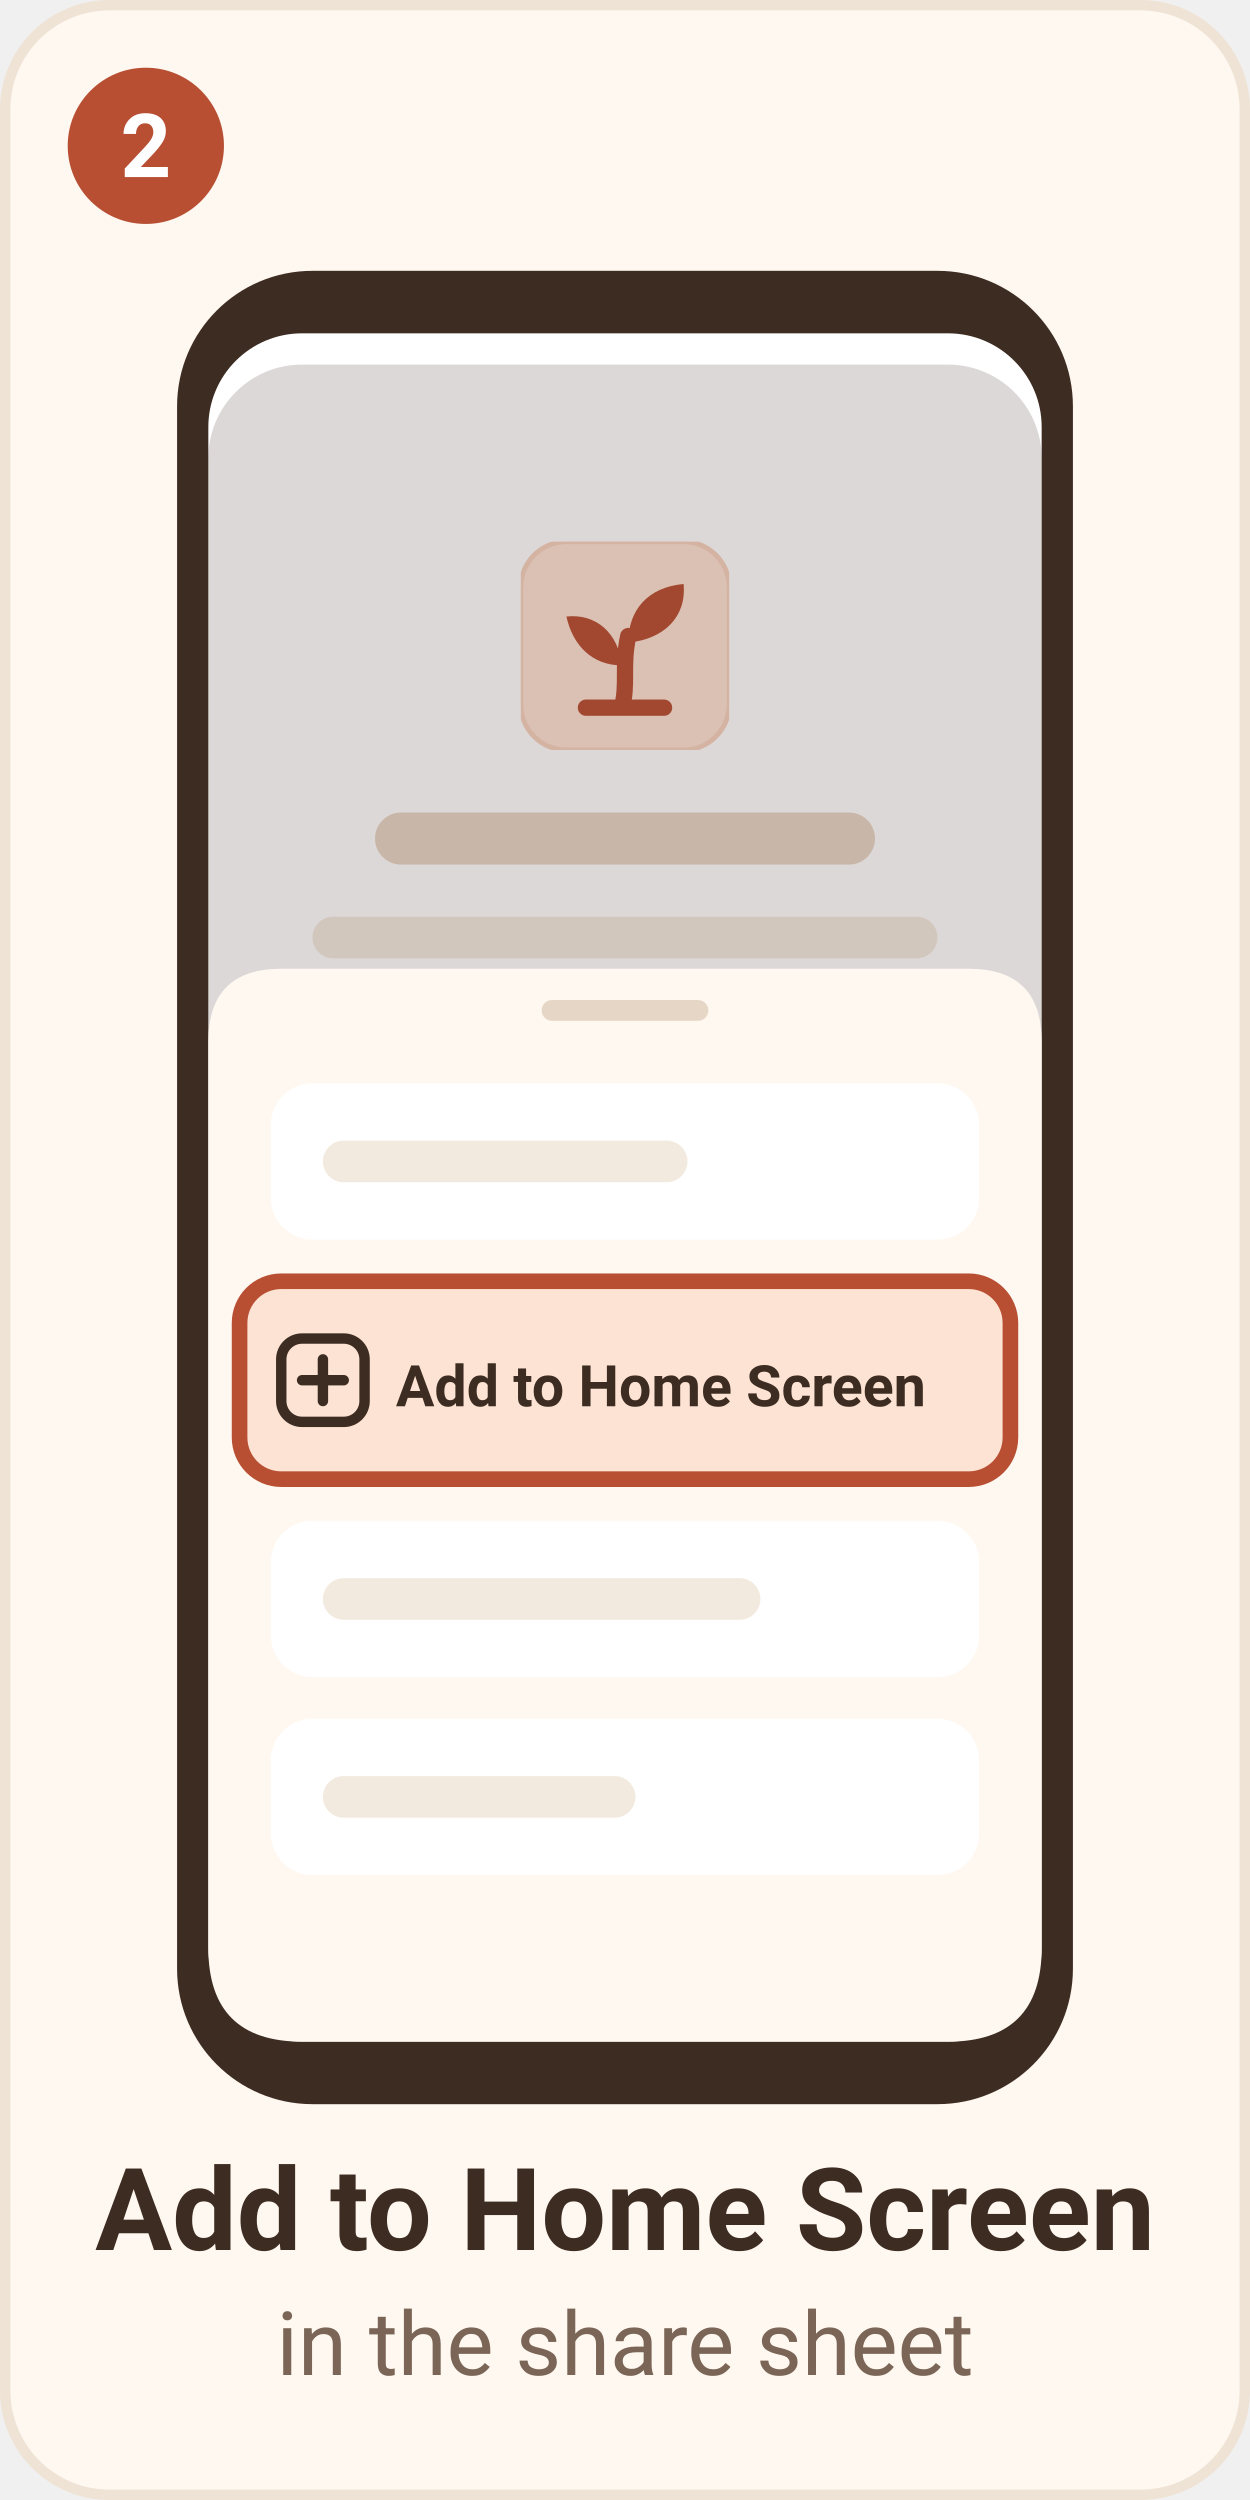
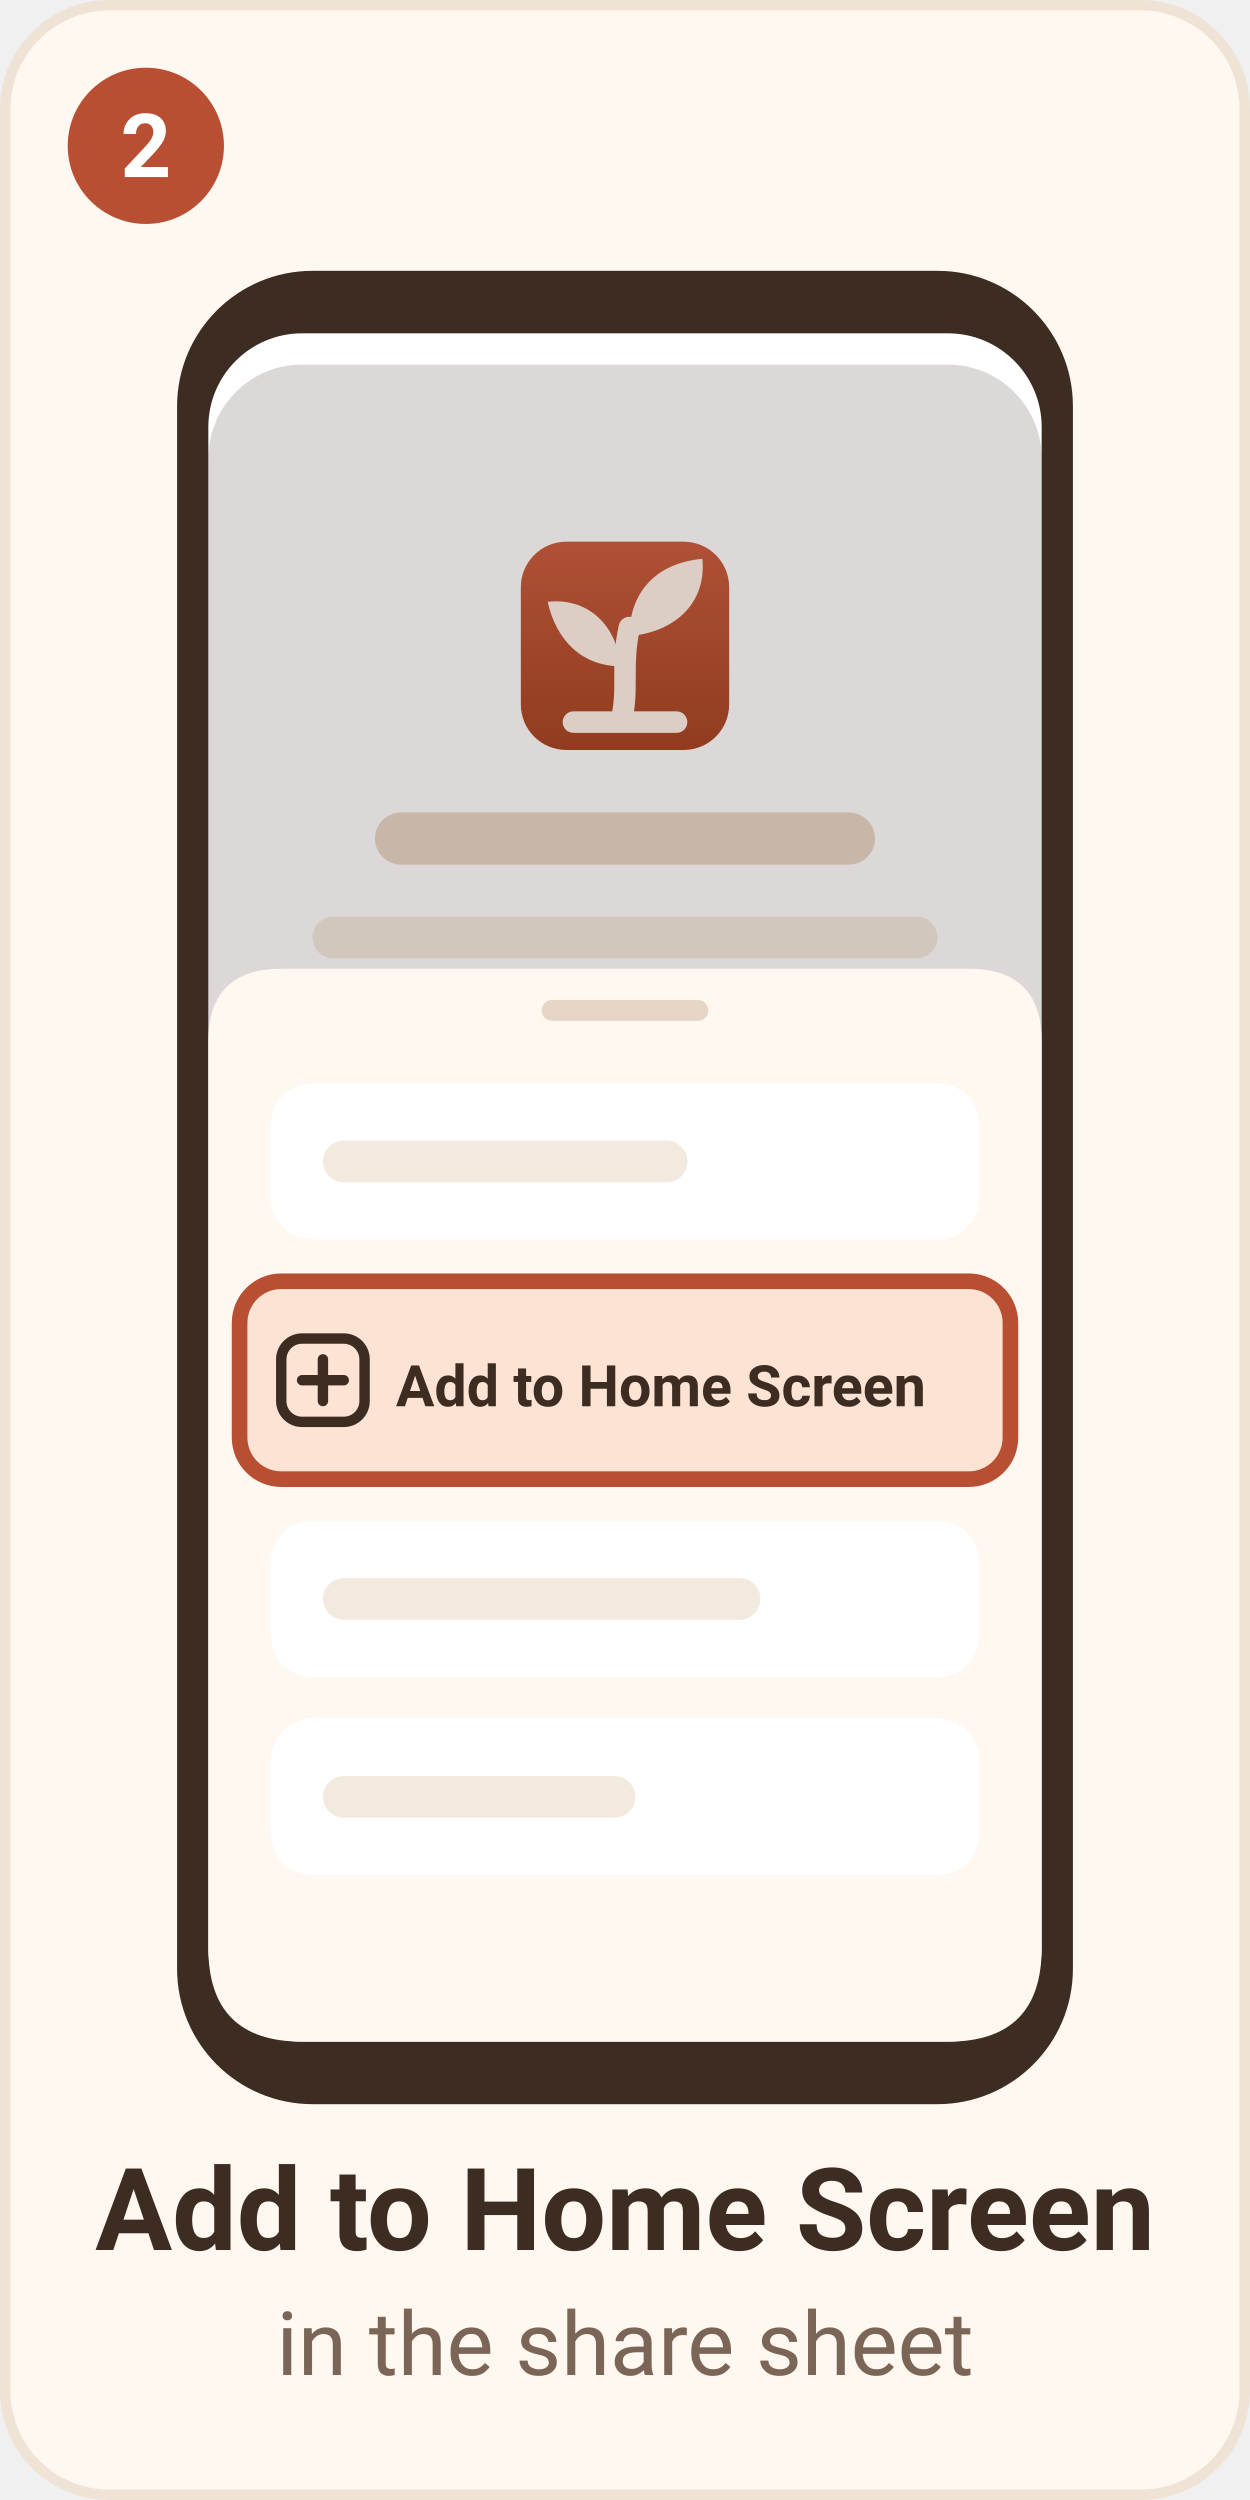
<svg xmlns="http://www.w3.org/2000/svg" width="240" height="480" viewBox="0 0 240 480" role="img" aria-label="iPhone, step 2: in the share sheet, tap Add to Home Screen">
  <defs>
    <symbol id="k" viewBox="0 0 64 64">
-       <rect width="64" height="64" rx="14" fill="#FDE3D3" stroke="#F6D2BE" stroke-width="1.5" />
-       <path d="M20 51 L44 51 M31 51 C33 44 31 38 33 29" fill="none" stroke="#B84F33" stroke-width="5" stroke-linecap="round" />
-       <path d="M31 38 C22 38 16 32 14 23 C23 22 30 28 31 38 Z M33 31 C33 21 39 14 50 13 C51 23 44 30 33 31 Z" fill="#B84F33" />
+       <linearGradient id="kg" x1="0" y1="0" x2="0" y2="1">
+         <stop offset="0" stop-color="#C85A3A" />
+         <stop offset="1" stop-color="#A3401F" />
+       </linearGradient>
+       <rect width="64" height="64" rx="14" fill="url(#kg)" />
+       <g transform="translate(32 32) scale(1.32) translate(-32 -33.25)">
+         <path d="M20 51 L44 51 M31 51 C33 44 31 38 33 29" fill="none" stroke="#FFF3E8" stroke-width="5" stroke-linecap="round" />
+         <path d="M31 38 C22 38 16 32 14 23 C23 22 30 28 31 38 Z M33 31 C33 21 39 14 50 13 C51 23 44 30 33 31 Z" fill="#FFF3E8" />
+       </g>
    </symbol>
  </defs>
  <g font-family="system-ui,-apple-system,'Segoe UI',Roboto,sans-serif" fill="#3D2C22">
    <rect x="1" y="1" width="238" height="478" rx="20" fill="#FFF8F0" stroke="#EFE3D6" stroke-width="2" />
    <circle cx="28" cy="28" r="15" fill="#B84F33" />
    <text x="28" y="34" font-size="17" text-anchor="middle" font-weight="700" fill="#FFFFFF">2</text>
    <rect x="34" y="52" width="172" height="352" rx="26" fill="#3D2C22" />
    <rect x="40" y="64" width="160" height="328" rx="18" fill="#FFFFFF" />
    <use href="#k" x="100" y="104" width="40" height="40" />
    <rect x="72" y="156" width="96" height="10" rx="5" fill="#E6D6C6" />
    <rect x="60" y="176" width="120" height="8" rx="4" fill="#F3EADF" />
    <rect x="60" y="192" width="120" height="8" rx="4" fill="#F3EADF" />
    <rect x="72" y="220" width="96" height="26" rx="13" fill="#B84F33" />
    <rect x="40" y="70" width="160" height="322" rx="18" fill="#3D2C22" fill-opacity="0.18" />
    <path d="M40 200 q0 -14 14 -14 h132 q14 0 14 14 v174 q0 18 -18 18 h-124 q-18 0 -18 -18 Z" fill="#FFF8F0" />
    <rect x="104" y="192" width="32" height="4" rx="2" fill="#E6D6C6" />
    <rect x="52" y="208" width="136" height="30" rx="8" fill="#FFFFFF" />
    <rect x="62" y="219" width="70" height="8" rx="4" fill="#F3EADF" />
    <rect x="46" y="246" width="148" height="38" rx="8" fill="#FDE3D3" stroke="#B84F33" stroke-width="3" />
    <rect x="54" y="257" width="16" height="16" rx="4" fill="none" stroke="#3D2C22" stroke-width="2" />
    <path d="M62 261 v8 M58 265 h8" stroke="#3D2C22" stroke-width="2" stroke-linecap="round" />
    <text x="76" y="270" font-size="11" font-weight="700">Add to Home Screen</text>
    <rect x="52" y="292" width="136" height="30" rx="8" fill="#FFFFFF" />
    <rect x="62" y="303" width="84" height="8" rx="4" fill="#F3EADF" />
    <rect x="52" y="330" width="136" height="30" rx="8" fill="#FFFFFF" />
    <rect x="62" y="341" width="60" height="8" rx="4" fill="#F3EADF" />
    <text x="120" y="432" font-size="22" text-anchor="middle" font-weight="700">Add to Home Screen</text>
    <text x="120" y="456" font-size="17" text-anchor="middle" fill="#7A6556">in the share sheet</text>
  </g>
</svg>
